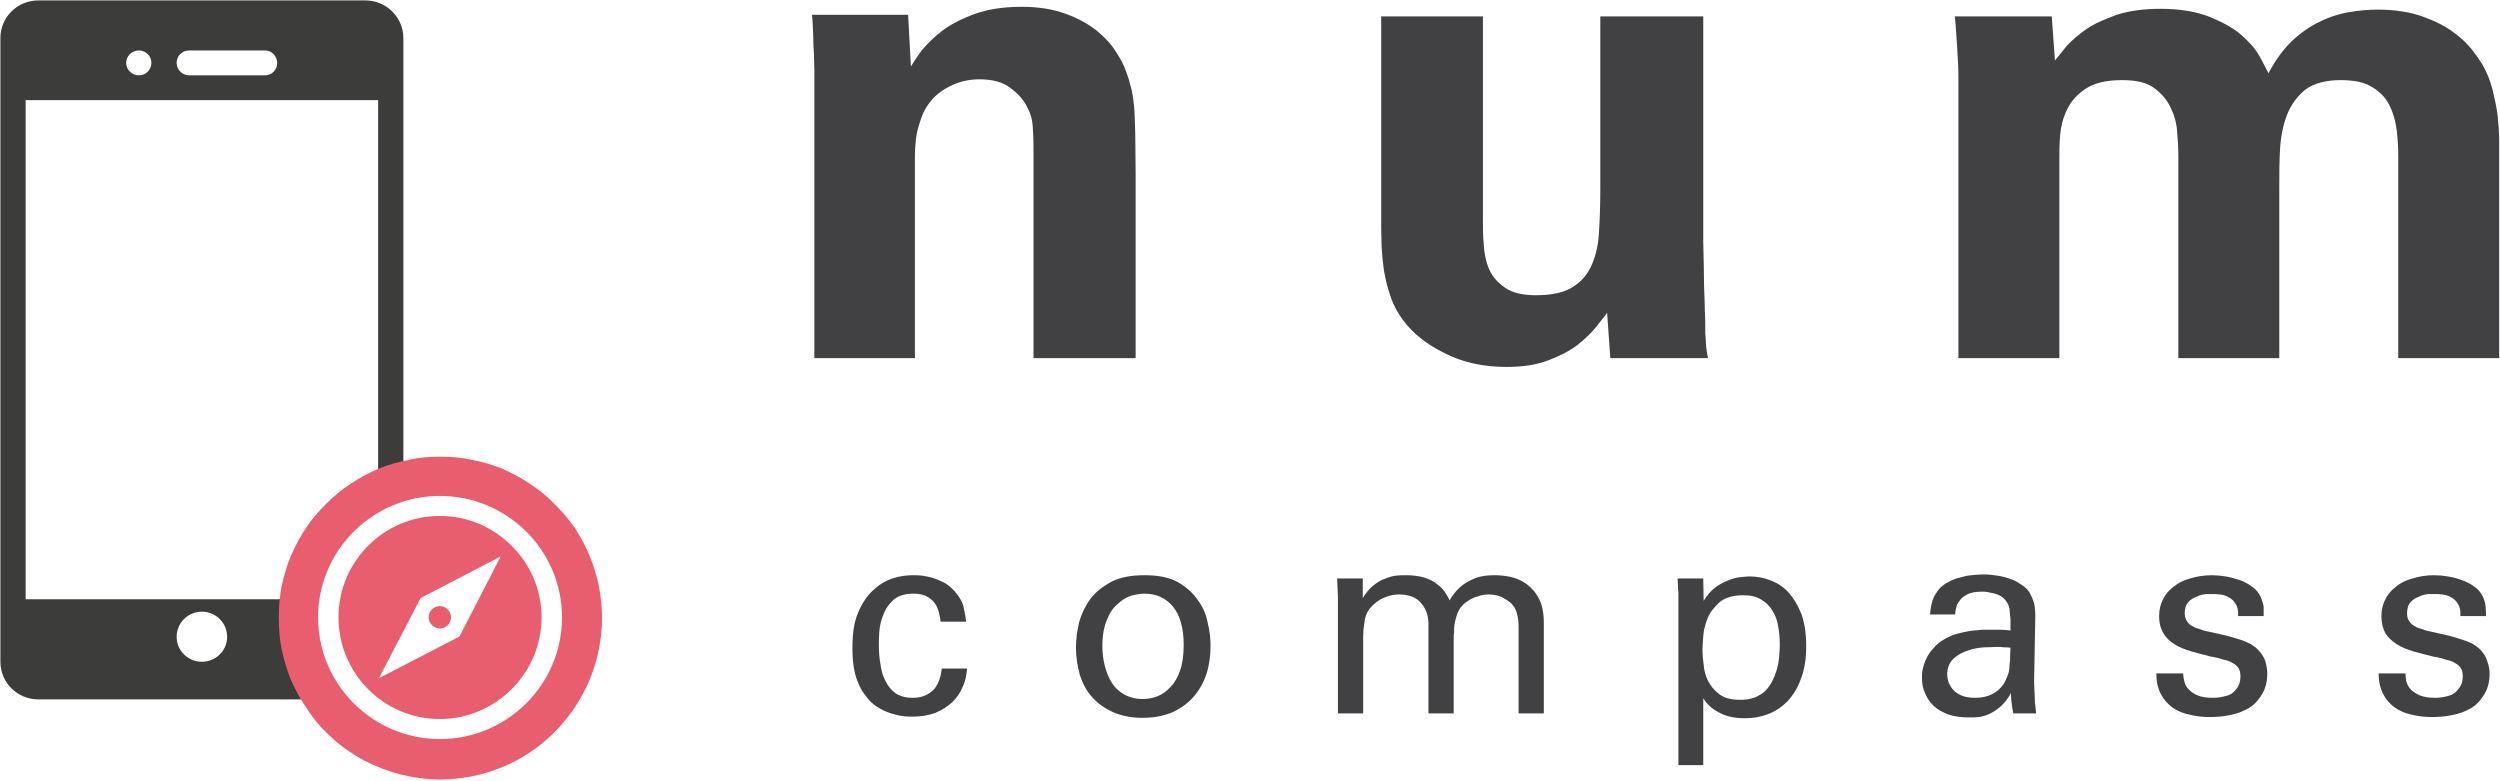
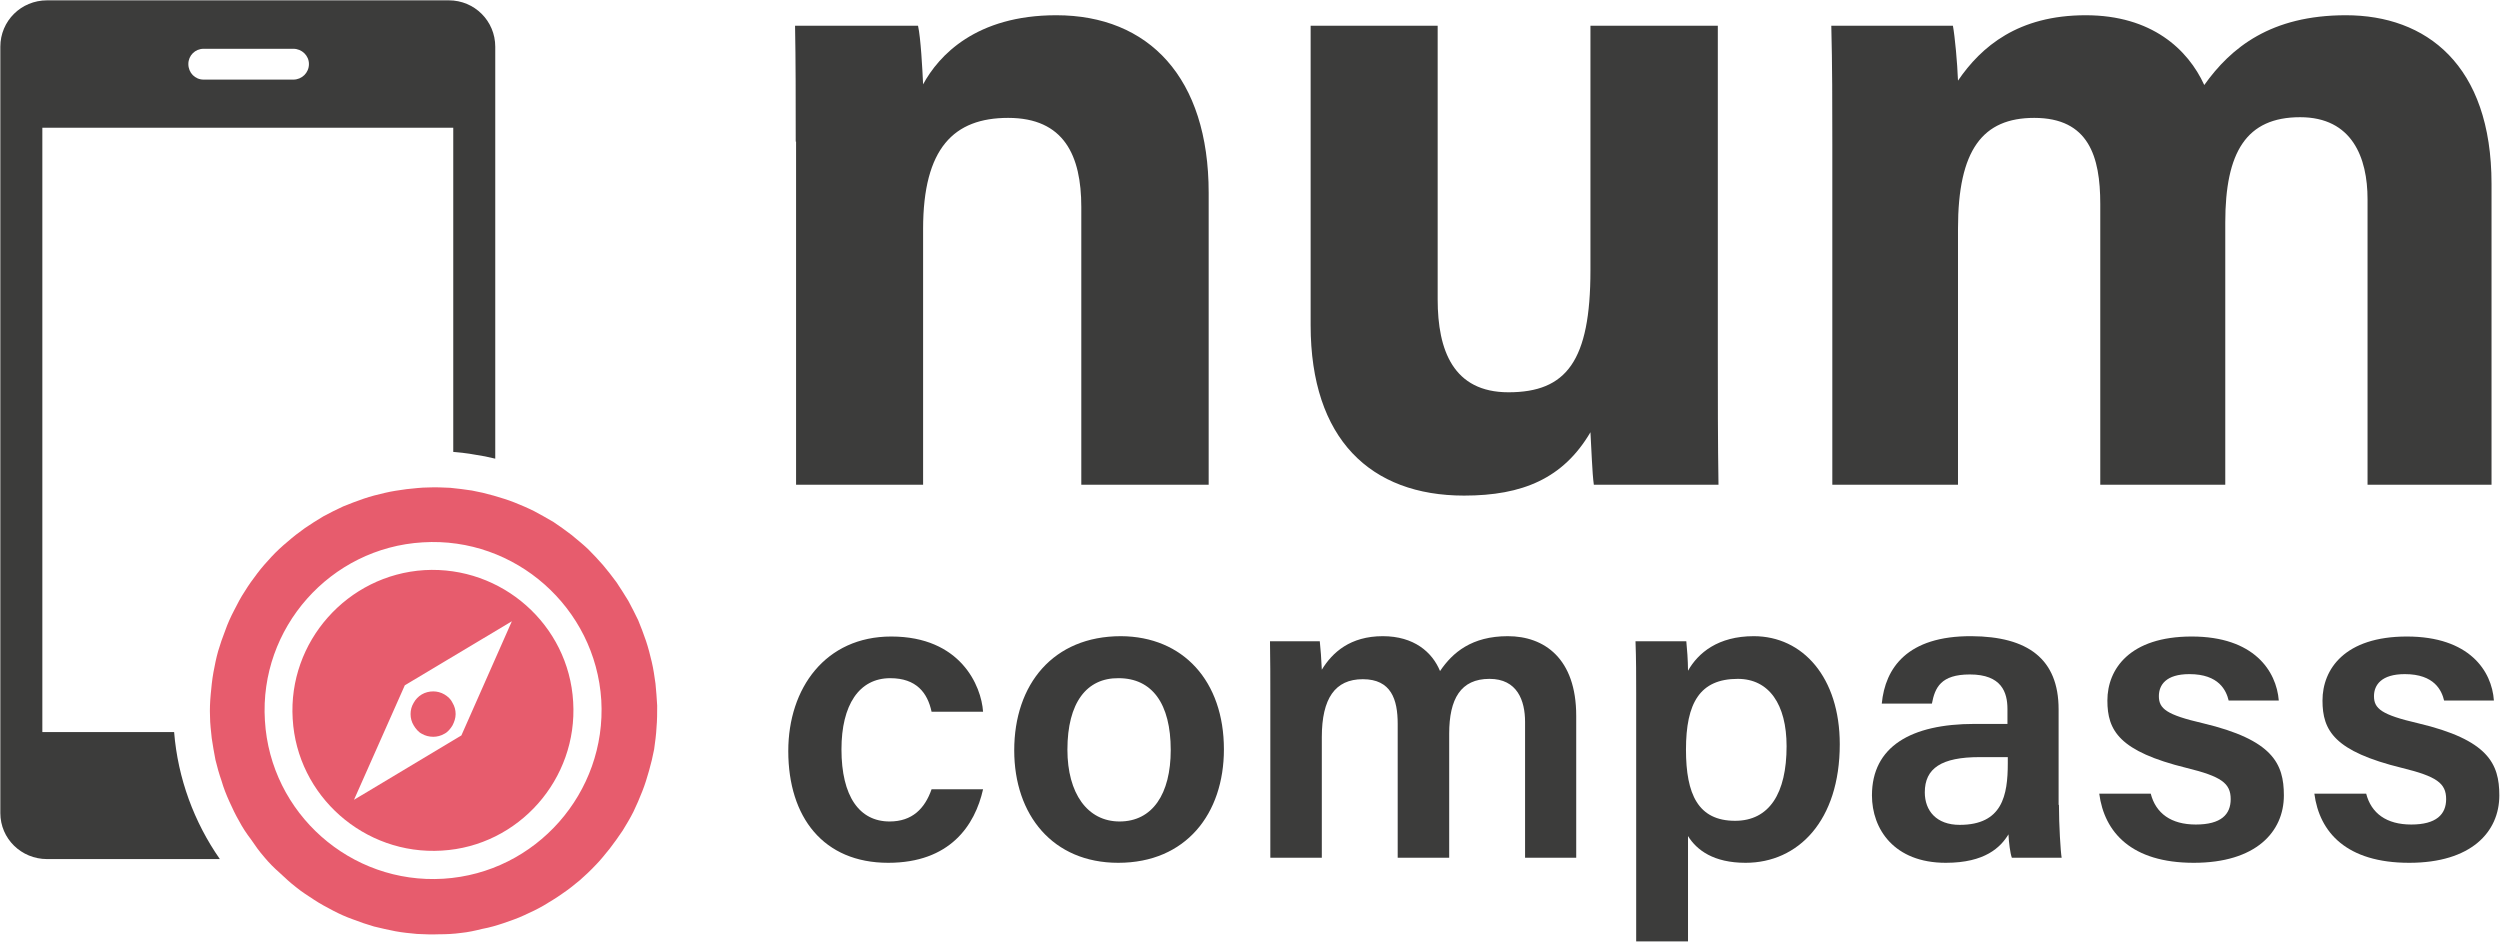
- <svg xmlns="http://www.w3.org/2000/svg" version="1.2" width="62.41mm" height="19.48mm" viewBox="999 999 6241 1948" preserveAspectRatio="xMidYMid" fill-rule="evenodd" stroke-width="28.222" stroke-linejoin="round" xml:space="preserve">
+ <svg xmlns="http://www.w3.org/2000/svg" version="1.2" width="73.8mm" height="27.81mm" viewBox="8011 13028 7380 2781" preserveAspectRatio="xMidYMid" fill-rule="evenodd" stroke-width="28.222" stroke-linejoin="round" xml:space="preserve">
  <defs class="EmbeddedBulletChars">
    <g id="bullet-char-template-57356" transform="scale(0.0004882812,-0.0004882812)">
      <path d="M 580,1141 L 1163,571 580,0 -4,571 580,1141 Z" />
    </g>
    <g id="bullet-char-template-57354" transform="scale(0.0004882812,-0.0004882812)">
      <path d="M 8,1128 L 1137,1128 1137,0 8,0 8,1128 Z" />
    </g>
    <g id="bullet-char-template-10146" transform="scale(0.0004882812,-0.0004882812)">
      <path d="M 174,0 L 602,739 174,1481 1456,739 174,0 Z M 1358,739 L 309,1346 659,739 1358,739 Z" />
    </g>
    <g id="bullet-char-template-10132" transform="scale(0.0004882812,-0.0004882812)">
      <path d="M 2015,739 L 1276,0 717,0 1260,543 174,543 174,936 1260,936 717,1481 1274,1481 2015,739 Z" />
    </g>
    <g id="bullet-char-template-10007" transform="scale(0.0004882812,-0.0004882812)">
      <path d="M 0,-2 C -7,14 -16,27 -25,37 L 356,567 C 262,823 215,952 215,954 215,979 228,992 255,992 264,992 276,990 289,987 310,991 331,999 354,1012 L 381,999 492,748 772,1049 836,1024 860,1049 C 881,1039 901,1025 922,1006 886,937 835,863 770,784 769,783 710,716 594,584 L 774,223 C 774,196 753,168 711,139 L 727,119 C 717,90 699,76 672,76 641,76 570,178 457,381 L 164,-76 C 142,-110 111,-127 72,-127 30,-127 9,-110 8,-76 1,-67 -2,-52 -2,-32 -2,-23 -1,-13 0,-2 Z" />
    </g>
    <g id="bullet-char-template-10004" transform="scale(0.0004882812,-0.0004882812)">
      <path d="M 285,-33 C 182,-33 111,30 74,156 52,228 41,333 41,471 41,549 55,616 82,672 116,743 169,778 240,778 293,778 328,747 346,684 L 369,508 C 377,444 397,411 428,410 L 1163,1116 C 1174,1127 1196,1133 1229,1133 1271,1133 1292,1118 1292,1087 L 1292,965 C 1292,929 1282,901 1262,881 L 442,47 C 390,-6 338,-33 285,-33 Z" />
    </g>
    <g id="bullet-char-template-9679" transform="scale(0.0004882812,-0.0004882812)">
      <path d="M 813,0 C 632,0 489,54 383,161 276,268 223,411 223,592 223,773 276,916 383,1023 489,1130 632,1184 813,1184 992,1184 1136,1130 1245,1023 1353,916 1407,772 1407,592 1407,412 1353,268 1245,161 1136,54 992,0 813,0 Z" />
    </g>
    <g id="bullet-char-template-8226" transform="scale(0.0004882812,-0.0004882812)">
      <path d="M 346,457 C 273,457 209,483 155,535 101,586 74,649 74,723 74,796 101,859 155,911 209,963 273,989 346,989 419,989 480,963 531,910 582,859 608,796 608,723 608,648 583,586 532,535 482,483 420,457 346,457 Z" />
    </g>
    <g id="bullet-char-template-8211" transform="scale(0.0004882812,-0.0004882812)">
      <path d="M -4,459 L 1135,459 1135,606 -4,606 -4,459 Z" />
    </g>
    <g id="bullet-char-template-61548" transform="scale(0.0004882812,-0.0004882812)">
      <path d="M 173,740 C 173,903 231,1043 346,1159 462,1274 601,1332 765,1332 928,1332 1067,1274 1183,1159 1299,1043 1357,903 1357,740 1357,577 1299,437 1183,322 1067,206 928,148 765,148 601,148 462,206 346,322 231,437 173,577 173,740 Z" />
    </g>
  </defs>
  <g class="Page">
    <g class="com.sun.star.drawing.ClosedBezierShape">
      <g id="id3">
-         <rect class="BoundingBox" stroke="none" fill="none" x="999" y="999" width="1008" height="1748" />
-         <path fill="rgb(60,60,59)" stroke="none" d="M 1095,1000 L 1911,1000 C 1963,1000 2006,1042 2006,1094 L 2006,2651 C 2006,2703 1964,2745 1911,2745 L 1095,2745 C 1042,2745 1000,2703 1000,2651 L 1000,1094 C 1000,1042 1042,1000 1095,1000 Z M 1063,2495 L 1943,2495 1943,1249 1063,1249 1063,2495 Z M 1471,1125 C 1453,1125 1440,1139 1440,1156 1440,1173 1454,1187 1471,1187 L 1661,1187 C 1678,1187 1691,1173 1691,1156 1691,1140 1678,1125 1661,1125 L 1471,1125 Z M 1346,1187 C 1363,1187 1377,1173 1377,1156 1377,1139 1363,1125 1346,1125 1328,1125 1314,1139 1314,1156 1314,1173 1328,1187 1346,1187 Z M 1503,2651 C 1538,2651 1566,2623 1566,2589 1566,2554 1538,2526 1503,2526 1468,2526 1440,2554 1440,2589 1440,2623 1468,2651 1503,2651 Z M 1503,2651 L 1503,2651 Z" />
+         <rect class="BoundingBox" stroke="none" fill="none" x="8011" y="13028" width="1463" height="2538" />
+         <path fill="rgb(60,60,59)" stroke="none" d="M 8150,15564 L 8660,15564 C 8584,15455 8536,15326 8525,15189 L 8136,15189 8136,13405 9349,13405 9349,14362 C 9370,14364 9391,14366 9412,14370 9433,14373 9453,14377 9473,14382 L 9473,13166 C 9473,13090 9412,13029 9336,13029 L 8150,13029 C 8073,13029 8012,13090 8012,13166 L 8012,15428 C 8012,15504 8074,15564 8150,15564 Z" />
      </g>
    </g>
    <g class="com.sun.star.drawing.ClosedBezierShape">
      <g id="id4">
-         <rect class="BoundingBox" stroke="none" fill="none" x="1694" y="2138" width="809" height="809" />
-         <path fill="rgb(232,94,110)" stroke="none" d="M 2098,2139 C 2072,2139 2045,2141 2020,2147 1994,2152 1968,2159 1944,2169 1919,2180 1896,2192 1874,2207 1852,2221 1832,2238 1813,2257 1794,2276 1777,2295 1763,2317 1748,2339 1736,2362 1725,2387 1715,2411 1708,2437 1702,2462 1697,2489 1695,2515 1695,2541 1695,2568 1697,2594 1702,2620 1708,2646 1715,2671 1725,2696 1736,2720 1748,2743 1763,2765 1777,2787 1794,2809 1813,2827 1832,2846 1852,2863 1874,2877 1896,2892 1919,2904 1944,2914 1968,2924 1994,2932 2020,2937 2045,2942 2071,2945 2098,2945 2124,2945 2151,2942 2177,2937 2203,2932 2228,2924 2253,2914 2277,2904 2300,2892 2322,2877 2344,2863 2365,2845 2383,2827 2402,2808 2419,2787 2434,2765 2448,2743 2461,2720 2471,2696 2481,2671 2489,2646 2494,2620 2499,2594 2502,2568 2502,2541 2502,2515 2499,2489 2494,2462 2489,2437 2481,2411 2471,2387 2461,2362 2448,2339 2434,2317 2419,2295 2402,2276 2383,2257 2365,2238 2344,2221 2322,2207 2300,2192 2277,2180 2253,2169 2228,2159 2203,2152 2177,2147 2151,2141 2125,2139 2098,2139 Z" />
+         <rect class="BoundingBox" stroke="none" fill="none" x="10357" y="13072" width="1223" height="1389" />
+         <path fill="rgb(60,60,59)" stroke="none" d="M 10360,13446 C 10360,13330 10360,13204 10358,13104 L 10721,13104 C 10729,13139 10734,13233 10736,13277 10782,13192 10892,13073 11129,13073 11402,13073 11579,13257 11579,13597 L 11579,14459 11203,14459 11203,13639 C 11203,13487 11152,13376 10987,13376 10827,13376 10736,13465 10736,13704 L 10736,14459 10361,14459 10361,13446 10360,13446 Z" />
      </g>
    </g>
    <g class="com.sun.star.drawing.ClosedBezierShape">
      <g id="id5">
-         <rect class="BoundingBox" stroke="none" fill="none" x="1792" y="2236" width="611" height="610" />
-         <path fill="rgb(255,255,255)" stroke="none" d="M 2351,2540 C 2351,2680 2236,2794 2097,2794 1957,2794 1844,2680 1844,2540 1844,2401 1957,2287 2097,2287 2236,2287 2351,2401 2351,2540 Z M 2097,2237 C 1930,2237 1793,2373 1793,2540 1793,2708 1930,2844 2097,2844 2265,2844 2402,2708 2402,2540 2402,2373 2265,2237 2097,2237 Z" />
+         <rect class="BoundingBox" stroke="none" fill="none" x="11880" y="13103" width="1206" height="1390" />
+         <path fill="rgb(60,60,59)" stroke="none" d="M 13082,14066 C 13082,14197 13082,14339 13084,14459 L 12716,14459 C 12711,14424 12709,14351 12706,14304 12626,14440 12506,14491 12333,14491 12057,14491 11880,14324 11880,13988 L 11880,13104 12255,13104 12255,13912 C 12255,14062 12301,14186 12464,14186 12635,14186 12706,14094 12706,13826 L 12706,13104 13082,13104 13082,14066 Z" />
      </g>
    </g>
    <g class="com.sun.star.drawing.ClosedBezierShape">
      <g id="id6">
-         <rect class="BoundingBox" stroke="none" fill="none" x="1944" y="2388" width="306" height="306" />
-         <path fill="rgb(255,255,255)" stroke="none" d="M 2049,2492 L 1945,2692 2146,2588 2249,2388 2049,2492 Z M 2097,2568 C 2082,2568 2069,2555 2069,2540 2069,2525 2082,2512 2097,2512 2112,2512 2125,2525 2125,2540 2125,2555 2112,2568 2097,2568 Z" />
+         <rect class="BoundingBox" stroke="none" fill="none" x="13417" y="13072" width="1951" height="1389" />
+         <path fill="rgb(60,60,59)" stroke="none" d="M 13420,13454 C 13420,13337 13420,13220 13417,13104 L 13776,13104 C 13782,13137 13789,13213 13791,13266 13860,13165 13969,13073 14168,13073 14363,13073 14470,13174 14518,13279 14597,13168 14715,13073 14936,13073 15172,13073 15366,13218 15366,13571 L 15366,14459 15000,14459 15000,13616 C 15000,13494 14955,13374 14801,13374 14642,13374 14580,13477 14580,13685 L 14580,14459 14211,14459 14211,13630 C 14211,13490 14177,13376 14016,13376 13864,13376 13791,13470 13791,13703 L 13791,14459 13420,14459 13420,13454 Z" />
      </g>
    </g>
    <g class="com.sun.star.drawing.ClosedBezierShape">
      <g id="id7">
-         <rect class="BoundingBox" stroke="none" fill="none" x="3025" y="1015" width="810" height="879" />
-         <path fill="rgb(65,64,66)" stroke="none" d="M 3032,1192 C 3032,1191 3032,1185 3032,1175 3032,1164 3031,1151 3031,1135 3030,1120 3029,1104 3029,1086 3028,1067 3028,1051 3026,1036 L 3266,1036 3273,1165 C 3279,1155 3288,1141 3300,1125 3313,1109 3329,1093 3351,1076 3372,1060 3399,1046 3432,1034 3465,1022 3504,1016 3550,1016 3592,1016 3628,1022 3658,1033 3689,1044 3714,1058 3735,1074 3756,1091 3772,1108 3784,1127 3796,1145 3805,1162 3810,1177 3815,1190 3819,1203 3822,1216 3826,1229 3828,1245 3830,1264 3832,1282 3832,1305 3833,1332 3833,1359 3834,1392 3834,1432 L 3834,1893 3579,1893 3579,1363 C 3579,1345 3578,1328 3577,1313 3576,1298 3572,1283 3565,1270 3556,1250 3542,1234 3522,1219 3503,1204 3477,1197 3444,1197 3417,1197 3392,1203 3369,1215 3345,1227 3327,1243 3314,1263 3306,1274 3299,1291 3293,1312 3286,1333 3283,1360 3283,1393 L 3283,1893 3032,1893 3032,1192 Z" />
+         <rect class="BoundingBox" stroke="none" fill="none" x="10337" y="14907" width="577" height="670" />
+         <path fill="rgb(60,60,59)" stroke="none" d="M 10913,15358 C 10889,15465 10815,15575 10633,15575 10442,15575 10338,15441 10338,15245 10338,15059 10448,14907 10642,14907 10847,14907 10908,15053 10913,15129 L 10761,15129 C 10749,15073 10716,15030 10639,15030 10547,15030 10495,15109 10495,15240 10495,15379 10548,15453 10637,15453 10704,15453 10741,15415 10761,15358 L 10913,15358 Z" />
      </g>
    </g>
    <g class="com.sun.star.drawing.ClosedBezierShape">
      <g id="id8">
-         <rect class="BoundingBox" stroke="none" fill="none" x="4446" y="1039" width="819" height="877" />
-         <path fill="rgb(65,64,66)" stroke="none" d="M 4701,1040 L 4701,1549 C 4701,1568 4701,1587 4703,1609 4704,1630 4708,1651 4716,1670 4724,1689 4738,1705 4756,1717 4774,1730 4800,1736 4833,1736 4874,1736 4905,1729 4926,1715 4948,1701 4964,1682 4974,1657 4984,1633 4990,1605 4991,1573 4993,1541 4994,1507 4994,1471 L 4994,1040 5251,1040 5251,1603 C 5252,1649 5253,1685 5253,1713 5254,1740 5255,1761 5255,1777 5256,1792 5256,1804 5256,1812 5256,1819 5256,1825 5256,1831 5257,1843 5258,1853 5258,1862 5259,1870 5260,1881 5263,1893 L 5019,1893 5011,1780 C 5004,1789 4995,1801 4983,1816 4971,1831 4955,1846 4936,1861 4916,1876 4892,1888 4863,1899 4834,1910 4800,1915 4759,1915 4703,1915 4651,1904 4606,1881 4561,1859 4527,1832 4503,1800 4490,1783 4479,1764 4471,1741 4463,1719 4458,1697 4454,1675 4451,1654 4449,1634 4448,1614 4448,1595 4447,1581 4447,1570 L 4447,1040 4701,1040 Z" />
+         <rect class="BoundingBox" stroke="none" fill="none" x="11004" y="14906" width="621" height="671" />
+         <path fill="rgb(60,60,59)" stroke="none" d="M 11624,15240 C 11624,15430 11512,15575 11312,15575 11119,15575 11005,15434 11005,15243 11005,15048 11120,14906 11320,14906 11504,14907 11624,15039 11624,15240 Z M 11162,15241 C 11162,15370 11221,15453 11316,15453 11413,15453 11467,15372 11467,15242 11467,15105 11412,15030 11313,15030 11219,15029 11162,15102 11162,15241 Z" />
      </g>
    </g>
    <g class="com.sun.star.drawing.ClosedBezierShape">
      <g id="id9">
-         <rect class="BoundingBox" stroke="none" fill="none" x="5879" y="1020" width="1361" height="874" />
-         <path fill="rgb(65,64,66)" stroke="none" d="M 5888,1200 C 5888,1173 5887,1147 5885,1120 5883,1094 5882,1067 5879,1040 L 6121,1040 6129,1150 C 6136,1141 6146,1129 6158,1114 6171,1100 6187,1086 6207,1072 6227,1058 6253,1047 6283,1036 6314,1026 6350,1021 6393,1021 6441,1021 6482,1028 6515,1041 6547,1054 6574,1069 6594,1086 6614,1104 6630,1121 6640,1140 6650,1158 6657,1172 6662,1182 6680,1148 6700,1121 6722,1100 6745,1079 6768,1063 6793,1052 6817,1040 6841,1033 6865,1029 6889,1025 6913,1023 6935,1023 6978,1023 7015,1029 7046,1040 7077,1051 7103,1064 7123,1079 7143,1093 7159,1109 7171,1124 7183,1140 7191,1152 7196,1160 7207,1179 7215,1199 7221,1221 7226,1242 7231,1264 7234,1286 7236,1308 7238,1330 7238,1352 7238,1374 7238,1394 7238,1412 L 7238,1893 6986,1893 6986,1391 C 6986,1369 6985,1346 6982,1323 6979,1300 6973,1279 6963,1260 6954,1242 6939,1227 6920,1216 6901,1204 6875,1199 6842,1199 6805,1199 6776,1207 6755,1222 6735,1238 6719,1259 6709,1284 6699,1309 6693,1338 6691,1370 6689,1402 6689,1434 6689,1466 L 6689,1893 6437,1893 6437,1386 C 6437,1369 6436,1350 6434,1329 6433,1307 6427,1287 6418,1268 6409,1249 6396,1233 6377,1219 6358,1205 6332,1199 6297,1199 6257,1199 6227,1206 6205,1221 6184,1235 6168,1253 6159,1273 6149,1293 6144,1314 6142,1336 6140,1358 6140,1377 6140,1391 L 6140,1893 5888,1893 5888,1200 Z" />
+         <rect class="BoundingBox" stroke="none" fill="none" x="11759" y="14906" width="907" height="656" />
+         <path fill="rgb(60,60,59)" stroke="none" d="M 11761,15086 C 11761,15031 11761,14975 11760,14921 L 11907,14921 C 11909,14938 11912,14978 11913,15005 11944,14954 11997,14906 12093,14906 12185,14906 12239,14953 12262,15009 12299,14954 12356,14906 12462,14906 12570,14906 12664,14972 12664,15141 L 12664,15560 12513,15560 12513,15159 C 12513,15096 12490,15032 12408,15032 12323,15032 12289,15091 12289,15194 L 12289,15560 12137,15560 12137,15165 C 12137,15093 12118,15033 12034,15033 11952,15033 11913,15090 11913,15204 L 11913,15560 11761,15560 11761,15086 Z" />
      </g>
    </g>
    <g class="com.sun.star.drawing.ClosedBezierShape">
      <g id="id10">
-         <rect class="BoundingBox" stroke="none" fill="none" x="3126" y="2435" width="288" height="355" />
-         <path fill="rgb(65,64,66)" stroke="none" d="M 3347,2551 C 3347,2547 3346,2541 3344,2533 3343,2526 3340,2518 3336,2510 3331,2502 3325,2495 3316,2490 3307,2484 3295,2481 3280,2481 3258,2481 3241,2486 3229,2497 3217,2508 3209,2520 3204,2534 3198,2549 3195,2563 3194,2577 3193,2591 3193,2601 3193,2607 3193,2625 3194,2642 3197,2657 3199,2673 3203,2687 3210,2700 3216,2712 3224,2722 3235,2730 3246,2737 3260,2741 3277,2741 3290,2741 3301,2739 3311,2734 3320,2730 3327,2724 3333,2717 3338,2710 3342,2702 3345,2693 3348,2684 3349,2676 3350,2668 L 3413,2668 C 3412,2684 3409,2700 3402,2714 3396,2729 3387,2742 3375,2753 3364,2763 3350,2772 3333,2779 3316,2785 3298,2788 3277,2788 3272,2788 3264,2788 3255,2787 3246,2786 3237,2784 3227,2781 3217,2778 3206,2774 3196,2768 3185,2762 3176,2755 3167,2745 3162,2739 3157,2732 3152,2725 3147,2717 3143,2708 3139,2698 3135,2688 3132,2676 3130,2662 3128,2649 3127,2634 3127,2616 3127,2581 3131,2552 3141,2529 3151,2505 3163,2487 3178,2473 3193,2459 3209,2449 3227,2443 3245,2437 3262,2435 3279,2435 3285,2435 3292,2435 3300,2436 3309,2437 3318,2439 3328,2442 3338,2445 3347,2449 3357,2454 3366,2459 3375,2467 3383,2476 3395,2490 3403,2504 3405,2517 3408,2531 3410,2542 3411,2551 L 3347,2551 Z" />
+         <rect class="BoundingBox" stroke="none" fill="none" x="12839" y="14906" width="605" height="903" />
+         <path fill="rgb(60,60,59)" stroke="none" d="M 12994,15496 L 12994,15807 12841,15807 12841,15076 C 12841,15024 12841,14972 12839,14921 L 12989,14921 C 12991,14940 12994,14979 12994,15008 13024,14955 13083,14906 13188,14906 13333,14906 13442,15028 13442,15225 13442,15451 13319,15575 13164,15575 13070,15575 13020,15538 12994,15496 Z M 13285,15231 C 13285,15107 13233,15032 13141,15032 13029,15032 12988,15103 12988,15241 12988,15373 13024,15451 13133,15451 13234,15451 13285,15370 13285,15231 Z" />
      </g>
    </g>
    <g class="com.sun.star.drawing.ClosedBezierShape">
      <g id="id11">
-         <rect class="BoundingBox" stroke="none" fill="none" x="3684" y="2435" width="338" height="358" />
-         <path fill="rgb(65,64,66)" stroke="none" d="M 3751,2611 C 3751,2629 3753,2646 3757,2661 3761,2677 3767,2692 3775,2704 3783,2717 3794,2726 3806,2733 3819,2740 3834,2744 3852,2744 3864,2744 3876,2742 3889,2737 3901,2732 3911,2725 3921,2714 3931,2704 3939,2690 3945,2673 3951,2656 3954,2634 3954,2609 3954,2567 3945,2535 3927,2513 3909,2492 3886,2481 3856,2481 3846,2481 3835,2483 3823,2486 3811,2490 3799,2497 3789,2507 3778,2516 3769,2529 3762,2547 3755,2564 3751,2585 3751,2611 Z M 3685,2615 C 3685,2595 3688,2574 3693,2552 3699,2531 3708,2512 3721,2494 3734,2477 3752,2463 3774,2451 3796,2440 3823,2435 3856,2435 3890,2435 3917,2440 3939,2452 3960,2464 3977,2479 3989,2497 4002,2514 4010,2533 4014,2554 4019,2574 4021,2593 4021,2611 4021,2635 4018,2659 4011,2681 4004,2702 3993,2722 3979,2738 3965,2754 3948,2767 3926,2777 3905,2786 3880,2791 3851,2791 3823,2791 3799,2786 3778,2777 3758,2768 3740,2756 3726,2740 3712,2725 3702,2706 3695,2685 3689,2663 3685,2640 3685,2615 Z" />
+         <rect class="BoundingBox" stroke="none" fill="none" x="13537" y="14906" width="562" height="671" />
+         <path fill="rgb(60,60,59)" stroke="none" d="M 14089,15404 C 14089,15464 14094,15544 14097,15560 L 13950,15560 C 13945,15547 13941,15514 13940,15491 13917,15529 13871,15575 13755,15575 13602,15575 13537,15475 13537,15376 13537,15232 13652,15165 13840,15165 13876,15165 13915,15165 13937,15165 L 13937,15121 C 13937,15072 13920,15019 13826,15019 13740,15019 13723,15058 13714,15105 L 13566,15105 C 13576,15000 13641,14905 13831,14906 13997,14907 14088,14973 14088,15122 L 14088,15404 14089,15404 Z M 13938,15263 C 13921,15263 13882,15263 13855,15263 13742,15263 13693,15296 13693,15367 13693,15421 13727,15463 13796,15463 13922,15463 13938,15376 13938,15281 L 13938,15263 Z" />
      </g>
    </g>
    <g class="com.sun.star.drawing.ClosedBezierShape">
      <g id="id12">
-         <rect class="BoundingBox" stroke="none" fill="none" x="4336" y="2435" width="519" height="347" />
-         <path fill="rgb(65,64,66)" stroke="none" d="M 4339,2488 L 4337,2443 4401,2443 4401,2492 C 4409,2479 4418,2468 4427,2461 4437,2453 4446,2447 4456,2444 4465,2440 4475,2437 4484,2436 4492,2435 4501,2435 4508,2435 4527,2435 4542,2437 4555,2441 4567,2445 4578,2450 4586,2457 4595,2463 4601,2470 4606,2477 4611,2485 4615,2491 4618,2498 4620,2493 4624,2487 4630,2480 4635,2473 4642,2466 4651,2459 4659,2453 4670,2447 4683,2442 4696,2437 4711,2435 4730,2435 4742,2435 4755,2436 4769,2439 4784,2442 4797,2448 4810,2457 4822,2466 4833,2478 4841,2494 4849,2509 4853,2529 4853,2554 L 4853,2780 4790,2780 4790,2564 C 4790,2549 4788,2538 4786,2531 4784,2523 4781,2517 4778,2513 4773,2505 4765,2499 4754,2493 4743,2486 4730,2483 4714,2483 4705,2483 4695,2485 4688,2488 4680,2490 4673,2493 4667,2497 4661,2501 4656,2504 4652,2508 4648,2512 4645,2516 4643,2519 4640,2524 4637,2530 4635,2537 4633,2544 4631,2551 4630,2558 4629,2564 4629,2571 4629,2577 4628,2583 4628,2588 4628,2591 L 4628,2780 4565,2780 4565,2557 C 4565,2536 4559,2519 4547,2505 4535,2490 4516,2483 4491,2483 4480,2483 4471,2485 4462,2488 4454,2491 4447,2494 4441,2498 4435,2502 4430,2506 4426,2510 4422,2514 4419,2518 4417,2520 4410,2530 4406,2541 4405,2554 4403,2566 4402,2578 4402,2589 L 4402,2780 4339,2780 4339,2488 Z" />
+         <rect class="BoundingBox" stroke="none" fill="none" x="14208" y="14907" width="547" height="670" />
+         <path fill="rgb(60,60,59)" stroke="none" d="M 14360,15371 C 14375,15429 14420,15462 14493,15462 14568,15462 14596,15432 14596,15387 14596,15340 14568,15320 14466,15295 14267,15246 14232,15185 14232,15096 14232,15003 14298,14907 14481,14907 14665,14907 14731,15009 14738,15096 L 14590,15096 C 14583,15067 14562,15018 14474,15018 14405,15018 14384,15050 14384,15083 14384,15120 14406,15138 14514,15163 14720,15212 14753,15282 14753,15376 14753,15484 14670,15575 14487,15575 14303,15575 14223,15485 14208,15371 L 14360,15371 Z" />
      </g>
    </g>
    <g class="com.sun.star.drawing.ClosedBezierShape">
      <g id="id13">
-         <rect class="BoundingBox" stroke="none" fill="none" x="5187" y="2438" width="323" height="473" />
-         <path fill="rgb(65,64,66)" stroke="none" d="M 5249,2622 C 5249,2632 5250,2644 5252,2658 5253,2673 5257,2686 5263,2699 5270,2712 5279,2723 5291,2732 5304,2742 5321,2746 5344,2746 5348,2746 5353,2746 5359,2745 5364,2745 5370,2743 5377,2741 5384,2739 5390,2735 5397,2731 5403,2727 5409,2721 5415,2713 5421,2705 5425,2696 5429,2687 5433,2677 5436,2667 5438,2657 5439,2648 5441,2639 5441,2630 5442,2622 5442,2614 5442,2608 5442,2593 5441,2578 5438,2563 5436,2548 5431,2535 5424,2524 5417,2512 5408,2503 5396,2496 5384,2488 5369,2485 5350,2485 5325,2485 5306,2491 5292,2502 5279,2514 5268,2527 5262,2542 5256,2557 5252,2572 5251,2587 5250,2603 5249,2614 5249,2622 Z M 5189,2498 C 5189,2495 5189,2491 5189,2488 5189,2485 5189,2482 5189,2478 5188,2473 5188,2469 5188,2463 5188,2458 5187,2451 5187,2443 L 5251,2443 5252,2499 C 5260,2486 5269,2475 5279,2467 5290,2459 5300,2453 5311,2449 5322,2444 5332,2441 5342,2440 5352,2439 5360,2438 5366,2438 5384,2438 5402,2441 5419,2448 5436,2454 5451,2464 5464,2478 5477,2493 5488,2511 5496,2532 5504,2554 5508,2581 5508,2612 5508,2643 5504,2670 5495,2693 5487,2716 5475,2735 5461,2750 5447,2764 5431,2775 5412,2782 5394,2789 5375,2792 5355,2792 5330,2792 5309,2788 5291,2778 5273,2769 5260,2757 5251,2742 L 5251,2909 5189,2909 5189,2498 Z" />
+         <rect class="BoundingBox" stroke="none" fill="none" x="14843" y="14907" width="548" height="670" />
+         <path fill="rgb(60,60,59)" stroke="none" d="M 14996,15371 C 15011,15429 15056,15462 15129,15462 15203,15462 15232,15432 15232,15387 15232,15340 15204,15320 15102,15295 14902,15246 14867,15185 14867,15096 14867,15003 14933,14907 15116,14907 15301,14907 15367,15009 15373,15096 L 15226,15096 C 15219,15067 15198,15018 15110,15018 15041,15018 15019,15050 15019,15083 15019,15120 15041,15138 15149,15163 15356,15212 15389,15282 15389,15376 15389,15484 15306,15575 15123,15575 14938,15575 14858,15485 14843,15371 L 14996,15371 Z" />
      </g>
    </g>
    <g class="com.sun.star.drawing.ClosedBezierShape">
      <g id="id14">
-         <rect class="BoundingBox" stroke="none" fill="none" x="5797" y="2433" width="287" height="359" />
-         <path fill="rgb(65,64,66)" stroke="none" d="M 6018,2616 C 6012,2615 6007,2615 6001,2615 5996,2614 5989,2614 5982,2614 5976,2614 5966,2615 5952,2615 5939,2616 5925,2618 5912,2623 5898,2627 5886,2634 5876,2643 5866,2652 5860,2666 5860,2683 5860,2688 5861,2694 5863,2701 5865,2707 5869,2714 5874,2720 5879,2726 5886,2731 5895,2735 5904,2739 5916,2741 5930,2741 5962,2741 5986,2729 6002,2705 6005,2699 6008,2693 6010,2688 6012,2683 6014,2677 6015,2670 6015,2663 6016,2655 6017,2647 6017,2638 6017,2628 6018,2616 Z M 6025,2780 C 6023,2771 6022,2763 6021,2755 6020,2747 6019,2738 6019,2729 6012,2743 6003,2754 5994,2762 5985,2770 5976,2776 5966,2781 5957,2785 5948,2788 5939,2789 5930,2790 5922,2790 5915,2790 5896,2790 5879,2788 5864,2783 5850,2778 5837,2771 5827,2762 5817,2753 5810,2742 5805,2730 5799,2718 5797,2705 5797,2691 5797,2685 5797,2677 5799,2669 5801,2660 5804,2651 5808,2643 5812,2634 5818,2625 5826,2617 5833,2608 5843,2600 5856,2593 5865,2588 5875,2584 5885,2581 5896,2578 5907,2576 5917,2574 5928,2573 5938,2572 5948,2571 5957,2571 5966,2571 5972,2571 5980,2571 5988,2571 5994,2571 6000,2571 6008,2572 6018,2573 6018,2562 6018,2553 6018,2545 6017,2538 6017,2531 6016,2525 6016,2520 6015,2515 6013,2510 6011,2506 6009,2502 6006,2498 6000,2490 5991,2484 5979,2481 5967,2478 5957,2476 5948,2476 5931,2476 5919,2478 5910,2483 5901,2488 5894,2493 5890,2500 5885,2506 5883,2512 5882,2519 5880,2525 5880,2530 5880,2533 L 5817,2533 C 5818,2524 5819,2514 5822,2503 5824,2492 5831,2481 5840,2469 5847,2462 5854,2456 5863,2452 5872,2447 5881,2443 5891,2441 5901,2438 5910,2436 5920,2435 5930,2434 5940,2433 5949,2433 5961,2433 5973,2434 5985,2436 5998,2438 6009,2441 6020,2445 6031,2449 6040,2455 6049,2461 6057,2467 6064,2474 6068,2483 6073,2493 6077,2503 6078,2511 6079,2520 6080,2527 6080,2534 L 6077,2695 C 6077,2697 6077,2700 6077,2706 6077,2712 6078,2719 6078,2727 6078,2735 6079,2743 6079,2753 6080,2762 6081,2771 6082,2780 L 6025,2780 Z" />
+         <rect class="BoundingBox" stroke="none" fill="none" x="8566" y="13171" width="358" height="93" />
+         <path fill="rgb(255,255,255)" stroke="none" d="M 8877,13263 L 8612,13263 C 8587,13263 8567,13243 8567,13217 L 8567,13217 C 8567,13192 8587,13172 8612,13172 L 8877,13172 C 8902,13172 8923,13192 8923,13217 L 8923,13217 C 8923,13243 8902,13263 8877,13263 Z" />
      </g>
    </g>
    <g class="com.sun.star.drawing.ClosedBezierShape">
      <g id="id15">
-         <rect class="BoundingBox" stroke="none" fill="none" x="6382" y="2435" width="279" height="356" />
-         <path fill="rgb(65,64,66)" stroke="none" d="M 6449,2680 C 6449,2686 6450,2693 6452,2700 6453,2707 6457,2714 6463,2720 6468,2726 6476,2731 6485,2735 6495,2739 6507,2741 6523,2741 6536,2741 6547,2739 6557,2736 6567,2734 6575,2728 6582,2719 6589,2710 6592,2700 6592,2688 6592,2680 6591,2674 6588,2668 6585,2663 6580,2658 6574,2655 6568,2651 6561,2648 6551,2646 6542,2643 6531,2640 6518,2638 6501,2634 6484,2629 6469,2625 6453,2620 6439,2615 6427,2607 6416,2600 6406,2591 6400,2580 6393,2569 6389,2555 6389,2537 6389,2522 6392,2508 6399,2495 6405,2482 6414,2472 6426,2463 6437,2454 6451,2447 6467,2443 6483,2438 6501,2435 6521,2435 6531,2435 6543,2436 6555,2438 6567,2440 6578,2443 6590,2447 6601,2451 6611,2456 6620,2463 6630,2469 6637,2478 6642,2488 6646,2497 6649,2506 6650,2514 6650,2522 6650,2529 6650,2537 L 6586,2537 C 6587,2524 6585,2514 6580,2507 6576,2499 6570,2494 6563,2490 6556,2486 6549,2484 6541,2483 6534,2482 6527,2482 6521,2482 6519,2482 6514,2482 6507,2482 6499,2483 6492,2484 6484,2488 6476,2491 6468,2495 6462,2502 6456,2508 6453,2518 6453,2530 6453,2537 6455,2544 6458,2549 6461,2554 6465,2558 6470,2561 6475,2564 6480,2567 6486,2568 6491,2570 6496,2571 6500,2573 6524,2578 6543,2583 6558,2586 6573,2590 6585,2594 6595,2597 6604,2600 6612,2604 6618,2607 6623,2611 6629,2614 6634,2619 6643,2628 6650,2638 6654,2649 6657,2660 6659,2670 6659,2681 6659,2700 6655,2717 6646,2732 6637,2747 6626,2759 6614,2766 6599,2775 6583,2781 6566,2784 6549,2788 6531,2789 6514,2789 6497,2789 6480,2787 6465,2783 6449,2780 6435,2774 6422,2765 6410,2756 6400,2745 6393,2731 6386,2717 6382,2700 6382,2680 L 6449,2680 Z" />
+         <rect class="BoundingBox" stroke="none" fill="none" x="8630" y="14467" width="1322" height="1321" />
+         <path fill="rgb(231,92,109)" stroke="none" d="M 9275,14467 C 9254,14467 9232,14470 9211,14472 9189,14475 9168,14478 9147,14483 9126,14488 9105,14493 9085,14500 9064,14507 9044,14515 9024,14523 9004,14532 8985,14542 8966,14552 8947,14563 8929,14575 8911,14587 8894,14599 8876,14613 8860,14627 8843,14641 8827,14656 8813,14671 8798,14687 8784,14703 8771,14720 8758,14737 8745,14755 8734,14773 8722,14791 8712,14810 8702,14830 8692,14849 8683,14869 8676,14889 8668,14909 8661,14930 8655,14950 8649,14971 8645,14992 8641,15013 8637,15035 8635,15057 8633,15078 8631,15100 8630,15122 8631,15143 8631,15165 8634,15186 8636,15207 8639,15228 8643,15250 8647,15271 8652,15292 8658,15313 8665,15333 8671,15354 8679,15374 8688,15394 8697,15414 8706,15433 8717,15452 8727,15471 8739,15489 8752,15506 8764,15524 8777,15542 8791,15558 8805,15575 8820,15590 8836,15604 8852,15619 8868,15634 8885,15647 8902,15661 8920,15672 8938,15684 8956,15696 8975,15706 8994,15716 9013,15726 9033,15735 9053,15742 9074,15750 9094,15757 9115,15763 9136,15768 9157,15773 9178,15777 9199,15781 9221,15783 9242,15785 9264,15786 9285,15787 9307,15786 9329,15786 9350,15785 9372,15782 9393,15780 9415,15775 9435,15770 9457,15766 9477,15760 9498,15753 9518,15746 9539,15739 9558,15730 9578,15721 9597,15712 9616,15701 9634,15690 9653,15679 9671,15666 9689,15654 9705,15641 9722,15627 9738,15613 9754,15598 9769,15582 9784,15567 9797,15550 9811,15533 9824,15516 9837,15498 9849,15480 9860,15462 9871,15444 9881,15424 9890,15405 9899,15385 9907,15364 9915,15344 9921,15324 9927,15303 9933,15282 9938,15261 9942,15240 9945,15218 9948,15197 9949,15176 9951,15154 9951,15133 9951,15111 9950,15090 9948,15068 9946,15046 9943,15025 9940,15003 9935,14982 9930,14961 9925,14941 9918,14920 9911,14899 9903,14879 9895,14859 9886,14840 9876,14821 9866,14802 9855,14784 9843,14765 9831,14747 9818,14729 9805,14713 9791,14696 9777,14680 9762,14664 9747,14649 9731,14634 9715,14621 9698,14607 9681,14594 9663,14581 9645,14569 9626,14558 9607,14547 9588,14537 9568,14527 9549,14519 9529,14511 9509,14503 9488,14497 9468,14491 9447,14485 9426,14480 9404,14476 9383,14473 9362,14470 9340,14468 9318,14467 9297,14466 9275,14467 Z" />
      </g>
    </g>
    <g class="com.sun.star.drawing.ClosedBezierShape">
      <g id="id16">
-         <rect class="BoundingBox" stroke="none" fill="none" x="6937" y="2435" width="279" height="356" />
-         <path fill="rgb(65,64,66)" stroke="none" d="M 7004,2680 C 7004,2686 7005,2693 7006,2700 7008,2707 7012,2714 7017,2720 7023,2726 7031,2731 7040,2735 7050,2739 7062,2741 7078,2741 7090,2741 7102,2739 7112,2736 7121,2734 7130,2728 7136,2719 7144,2710 7147,2700 7147,2688 7147,2680 7146,2674 7143,2668 7140,2663 7135,2658 7129,2655 7123,2651 7116,2648 7106,2646 7097,2643 7086,2640 7073,2638 7056,2634 7039,2629 7023,2625 7008,2620 6994,2615 6982,2607 6971,2600 6961,2591 6954,2580 6948,2569 6944,2555 6944,2537 6944,2522 6947,2508 6954,2495 6960,2482 6969,2472 6981,2463 6992,2454 7006,2447 7022,2443 7038,2438 7056,2435 7075,2435 7086,2435 7098,2436 7110,2438 7123,2440 7133,2443 7144,2447 7156,2451 7166,2456 7175,2463 7185,2469 7192,2478 7197,2488 7201,2497 7204,2506 7204,2514 7205,2522 7205,2529 7205,2537 L 7141,2537 C 7142,2524 7140,2514 7135,2507 7131,2499 7125,2494 7118,2490 7111,2486 7104,2484 7096,2483 7089,2482 7082,2482 7076,2482 7074,2482 7069,2482 7062,2482 7054,2483 7047,2484 7039,2488 7031,2491 7023,2495 7017,2502 7011,2508 7008,2518 7008,2530 7008,2537 7009,2544 7013,2549 7016,2554 7020,2558 7025,2561 7030,2564 7035,2567 7041,2568 7046,2570 7051,2571 7055,2573 7079,2578 7098,2583 7113,2586 7128,2590 7140,2594 7149,2597 7159,2600 7167,2604 7173,2607 7178,2611 7184,2614 7189,2619 7198,2628 7205,2638 7208,2649 7212,2660 7214,2670 7214,2681 7214,2700 7210,2717 7201,2732 7192,2747 7181,2759 7169,2766 7154,2775 7138,2781 7121,2784 7103,2788 7086,2789 7069,2789 7052,2789 7035,2787 7019,2783 7004,2780 6990,2774 6977,2765 6965,2756 6955,2745 6948,2731 6941,2717 6937,2700 6937,2680 L 7004,2680 Z" />
+         <rect class="BoundingBox" stroke="none" fill="none" x="8791" y="14628" width="997" height="997" />
+         <path fill="rgb(255,255,255)" stroke="none" d="M 9259,14629 C 9532,14612 9769,14822 9786,15095 9802,15368 9593,15605 9320,15622 9046,15639 8809,15429 8793,15155 8776,14882 8986,14645 9259,14629 Z M 9264,14711 C 9036,14725 8861,14923 8875,15150 8888,15378 9087,15553 9315,15539 9542,15526 9717,15328 9703,15100 9690,14872 9492,14698 9264,14711 Z" />
+       </g>
+     </g>
+     <g class="com.sun.star.drawing.PolyPolygonShape">
+       <g id="id17">
+         <rect class="BoundingBox" stroke="none" fill="none" x="9055" y="14862" width="468" height="529" />
+         <path fill="rgb(255,255,255)" stroke="none" d="M 9206,15051 L 9522,14862 9373,15199 9056,15389 9206,15051 Z" />
+       </g>
+     </g>
+     <g class="com.sun.star.drawing.ClosedBezierShape">
+       <g id="id18">
+         <rect class="BoundingBox" stroke="none" fill="none" x="9222" y="15069" width="135" height="136" />
+         <path fill="rgb(232,93,109)" stroke="none" d="M 9356,15136 C 9356,15148 9352,15159 9347,15169 9341,15179 9333,15189 9323,15194 9313,15200 9301,15203 9290,15203 9278,15203 9266,15200 9256,15194 9246,15189 9238,15179 9232,15169 9226,15159 9223,15148 9223,15136 9223,15124 9226,15113 9232,15103 9238,15092 9246,15084 9256,15078 9266,15072 9278,15069 9290,15069 9301,15069 9313,15072 9323,15078 9333,15084 9342,15092 9347,15103 9353,15113 9356,15124 9356,15136 Z" />
      </g>
    </g>
  </g>
</svg>
